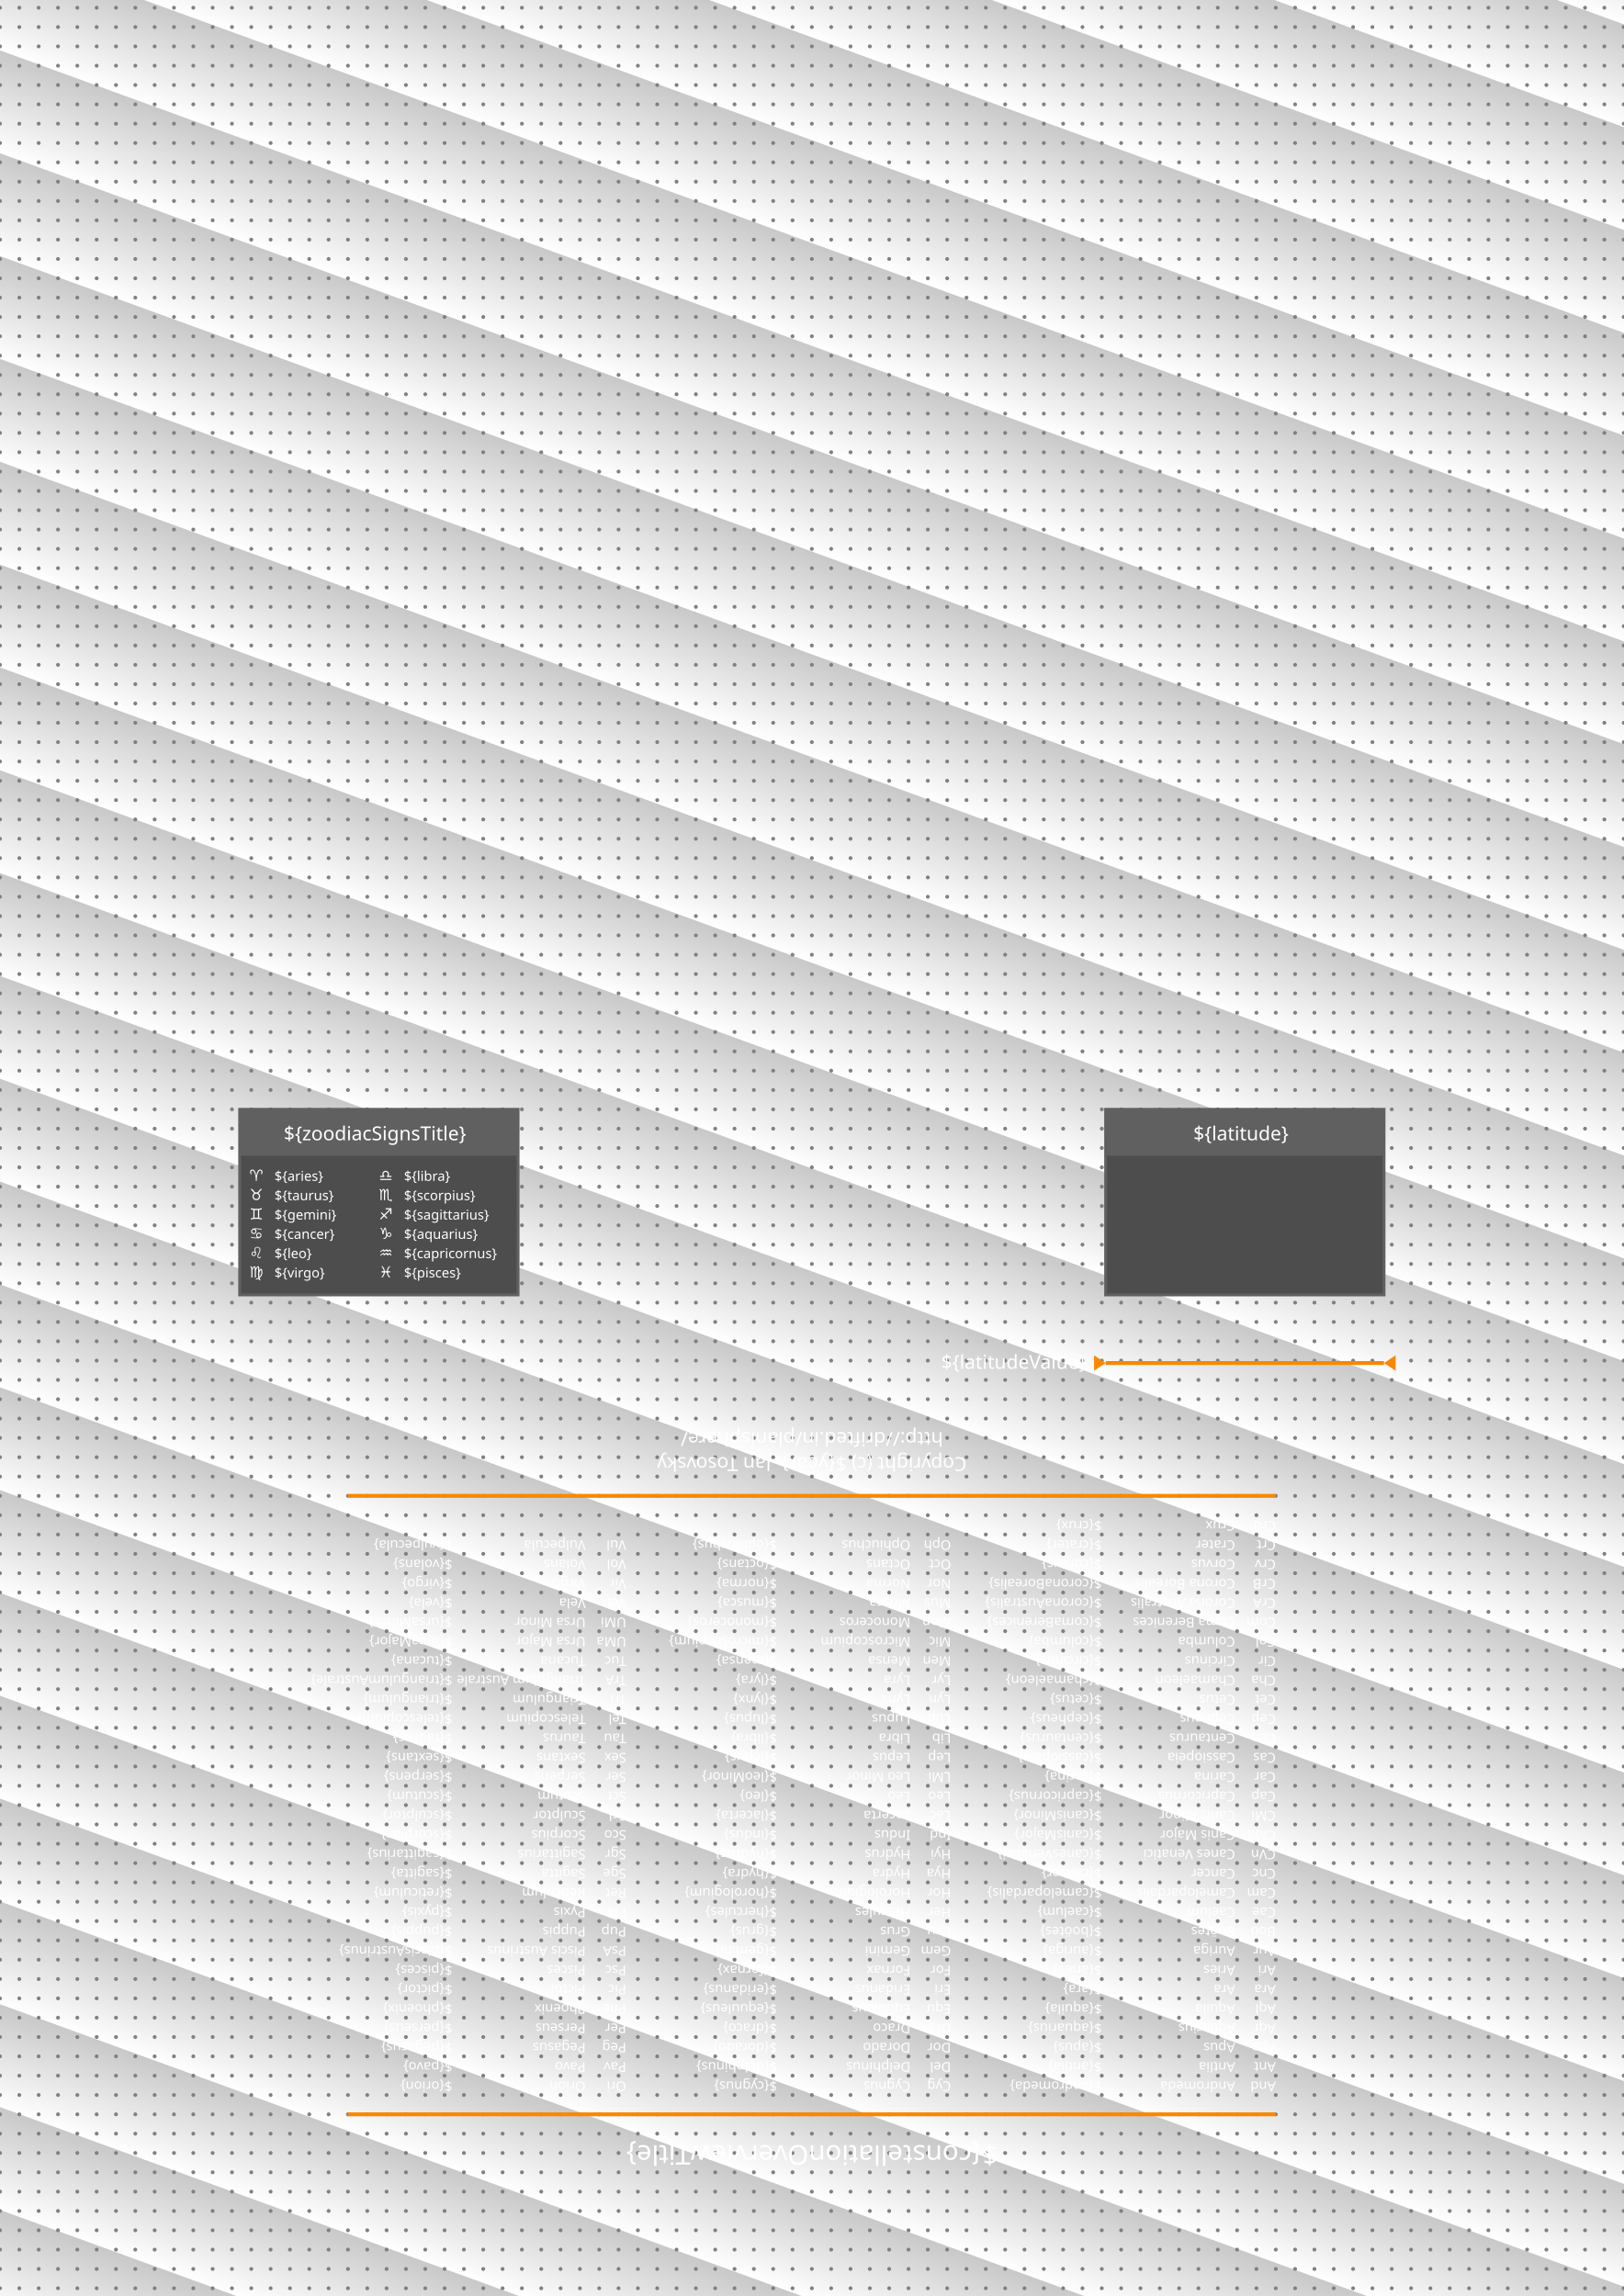
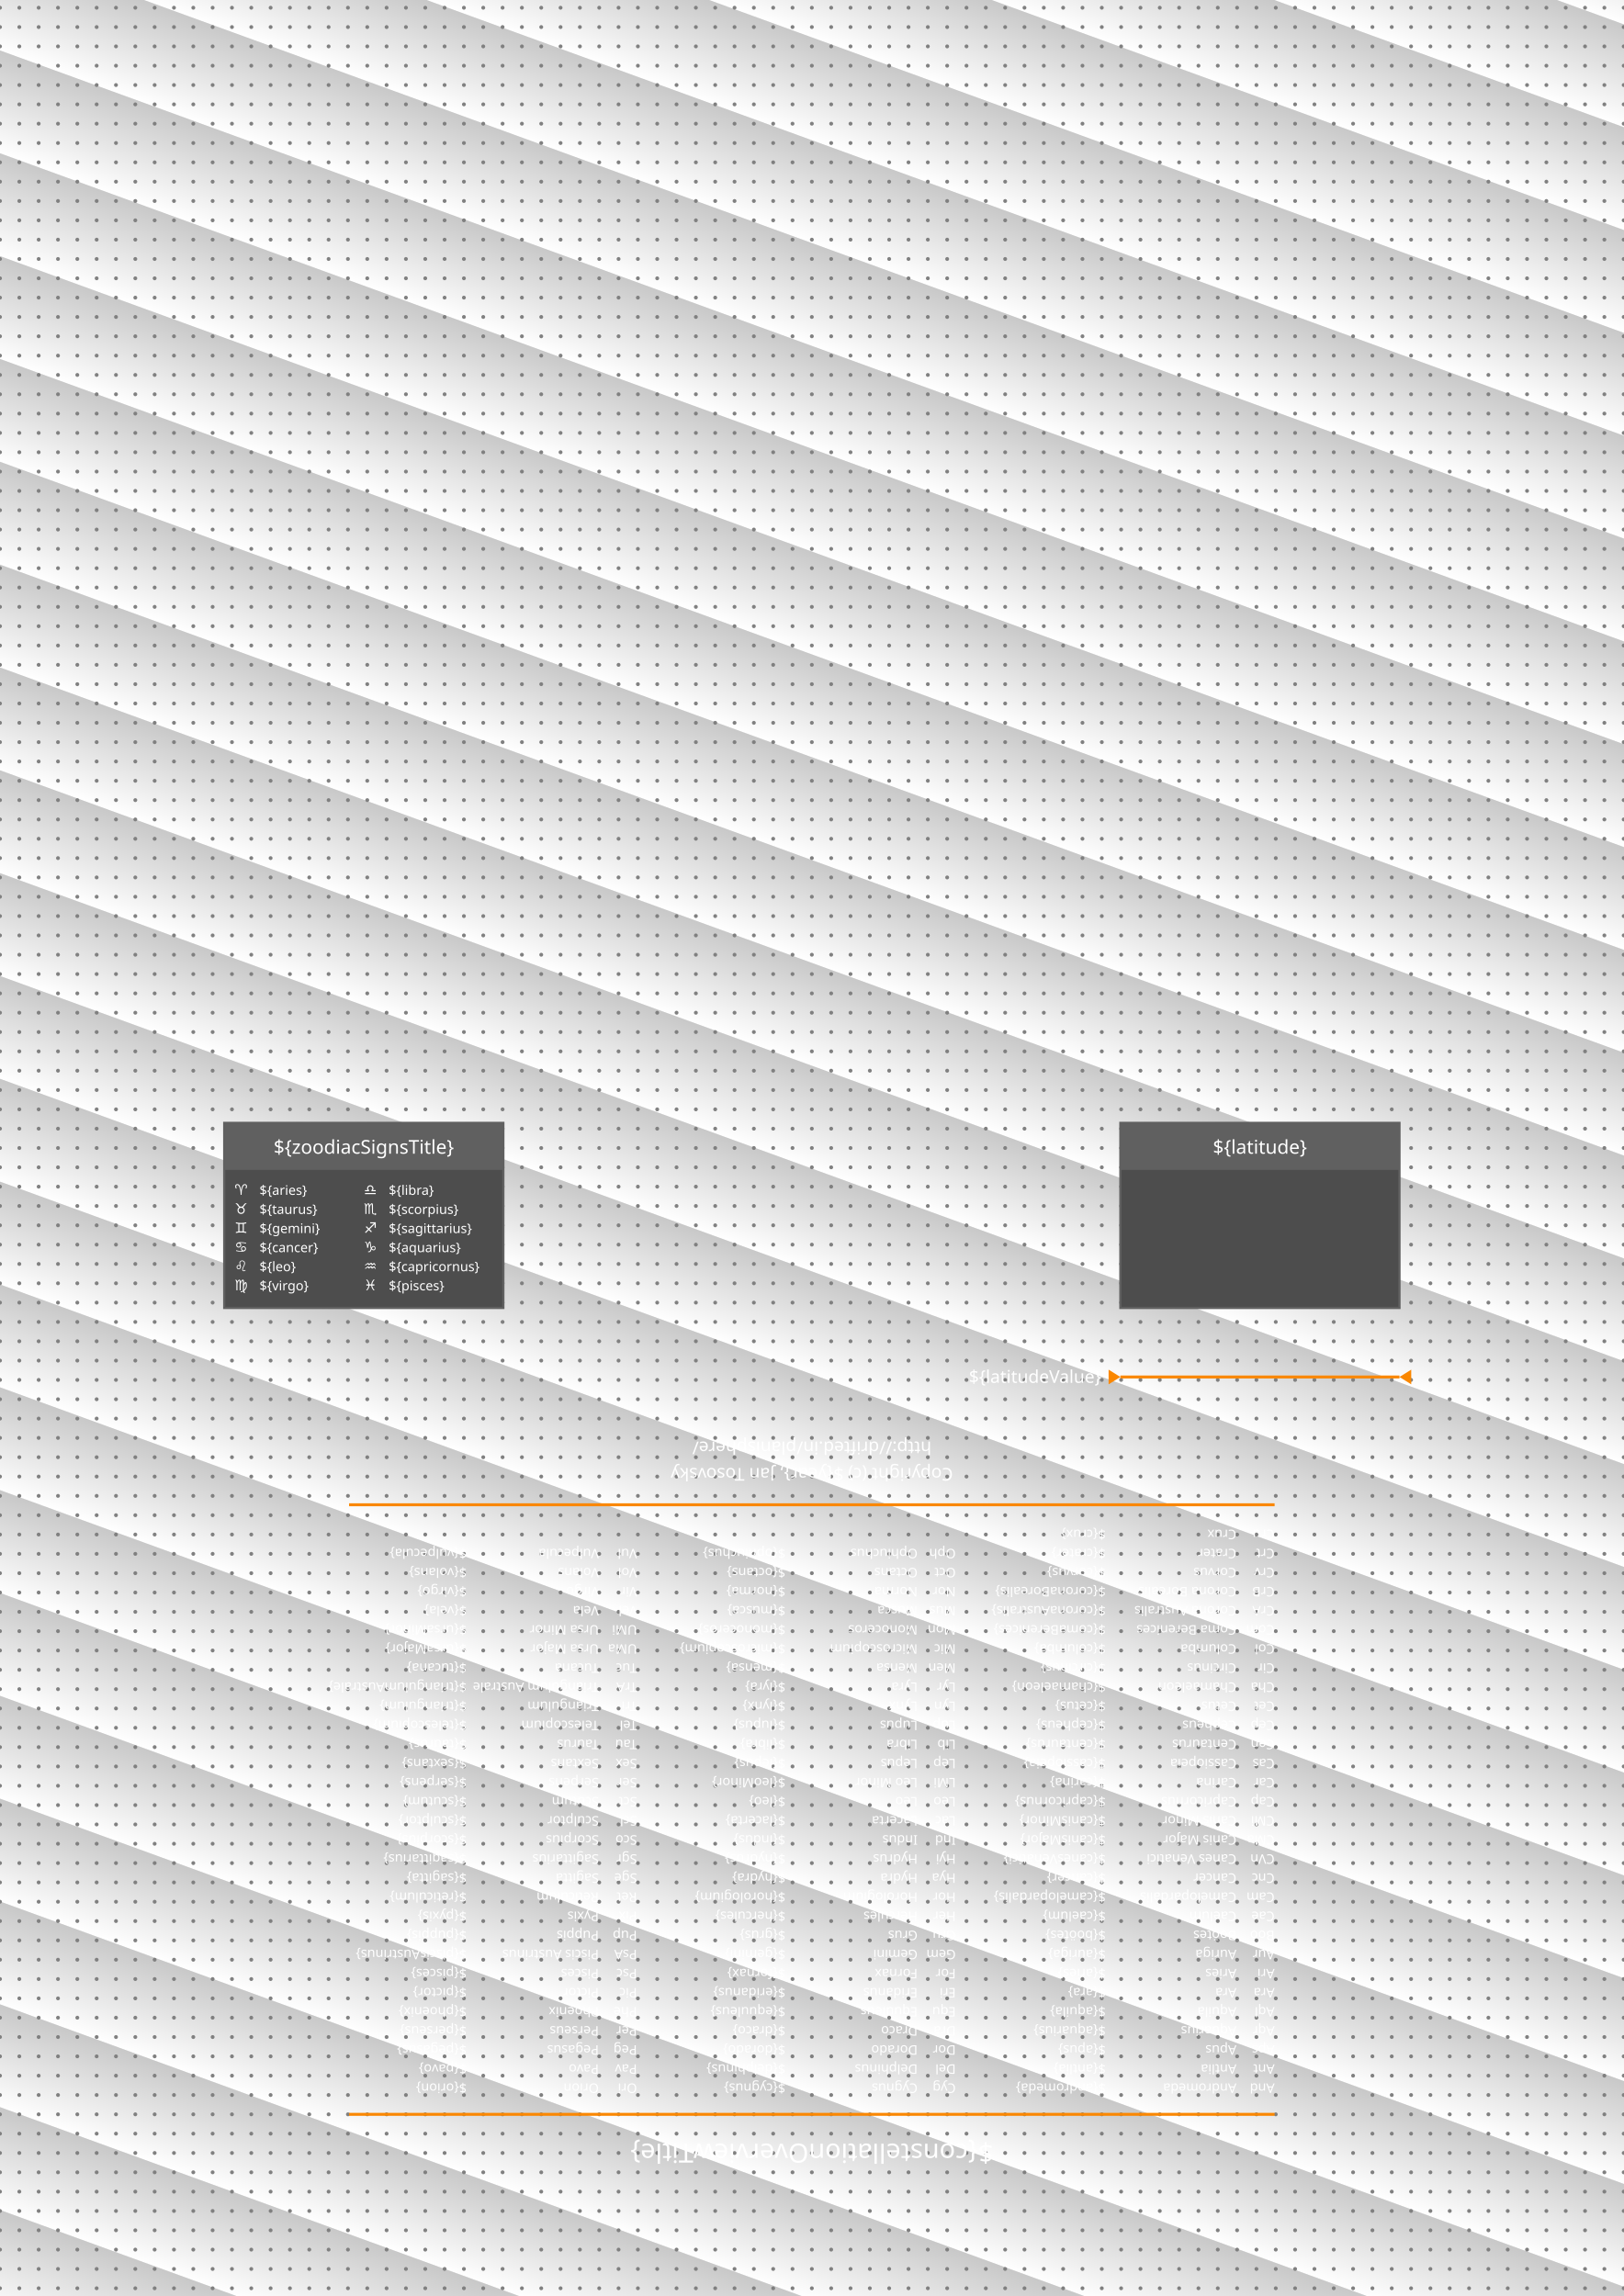
- <svg xmlns="http://www.w3.org/2000/svg" xmlns:xlink="http://www.w3.org/1999/xlink" version="1.1" x="0" y="0" width="210mm" height="297mm" viewBox="0 0 840 1180" xml:space="preserve">
+ <svg xmlns="http://www.w3.org/2000/svg" xmlns:xlink="http://www.w3.org/1999/xlink" version="1.1" x="0" y="0" width="210mm" height="297mm" viewBox="0 0 840 1180">
  <defs>
-     <style type="text/css">
+     <style type="text/css" xml:space="preserve">
            
            @font-face {font-family: "${print.droid-sans.name}"; src: url(${print.droid-sans});}
            @font-face {font-family: "${print.planisphere.name}"; src: url(${print.planisphere});}
            svg {
                margin: auto;
                background: white;
                font-family: "${print.droid-sans.name}";
            }
            .invisible {
                fill: none;
                stroke: none;
            }            
            .dialHoursMarkerMajor path {
                fill: #FA8700;
            }
            .dialHoursMarkerMajor text {
                fill: #DC2D00;
                text-anchor: middle;
                font-size: 16px;
            }
            .dialHoursMarkerMinor text {
                fill: #DC2D00;
                text-anchor: middle;
                font-size: 12px;
            }
            .dialHoursMarkerHalf {
                fill: #FA8700;
            }
            .cardinalPointLabel {
                font-size: 18px;
                fill: #FA8700;
                stroke: none;
                text-anchor: middle;
            }
            .cardinalPointTick,
            .mapAreaBorder {
                fill: white;
                stroke: #FA8700;
                stroke-width: 3;
            }
            .bendLine {
                stroke: #FA8700;
                stroke-width: 1;
                stroke-dasharray: 8 10;
                stroke-linecap: round;
                fill: none;
            }
            .pinMark {
                stroke: #FA8700;
                stroke-width: 1;
                stroke-linecap: round;
            }
            .constellationOverview {
-                 font-size: 14px;
+                 font-size: 18px;
                text-anchor: middle;
                fill: white;
            }
            .constellations {
                fill: white;
-                 font-size: 7px;
+                 font-size: 9px;
            }
            .boxArea {
                fill: #4D4D4D;
                stroke: #606060;
                stroke-width: 1.5;
            }
            .boxHeader {
                fill: #606060;
                stroke: none;
            }
            .boxTitle {
                fill: white;
+                 font-size: 13px;
+                 text-anchor: middle;
+             }
+             .boxBody {
+                 fill: white;
+                 font-size: 9px;
+             }
+             .astroSymbols {
+                 fill: white;
+                 font-family: "${print.planisphere.name}";
                font-size: 10px;
+             }
+             .copyright {
+                 font-size: 12px;
                text-anchor: middle;
-             }
-             .boxBody {
-                 fill: white;
-                 font-size: 7px;
-             }
-             .astroSymbols {
-                 fill: white;
-                 font-family: "${print.planisphere.name}";
-                 font-size: 8px;
-             }
-             .copyright {
-                 font-size: 10px;
-                 text-anchor: middle;
                fill: white;
            }
            #latitudeMarkerDef text {
                fill: white;
-                 font-size: 10px;
+                 font-size: 12px;
            }
            #latitudeMarkerDef path {
                fill: #FA8700;
            }
            #latitudeMarkerDef line {
                stroke: #FA8700;
                stroke-width: 2;
            }
-             .worldmapCountry {
+             .worldmap {
                fill: silver;
                stroke: silver;
            }
            
        </style>
    <path id="mapArea" d="" />
    <path id="monthsArea" d="" />
    <path id="dialMonthsLabelMajorPath" d="" />
    <path id="dialMonthsLabelMinorPath" d="" />
    <g id="dialHoursMarkerMajorSingle" class="dialHoursMarkerMajor">
      <path d="M0 0L-22.17 38.4H22.17Z" stroke="none" />
      <text y="30" x="0">#</text>
    </g>
    <g id="dialHoursMarkerMajorDouble" class="dialHoursMarkerMajor">
      <path d="M0 0L-22.17 38.4H22.17Z" stroke="none" />
      <g transform="rotate(180)">
        <text y="-20" x="0">#</text>
      </g>
    </g>
    <g id="dialHoursMarkerMinorSingle" class="dialHoursMarkerMinor">
      <text y="56" x="0">#</text>
    </g>
    <g id="dialHoursMarkerMinorDouble" class="dialHoursMarkerMinor">
      <g transform="rotate(180)">
        <text y="-45" x="0">#</text>
      </g>
    </g>
    <g id="dialHoursMarkerHalf" class="dialHoursMarkerHalf">
      <path d="M0 0L-4.434 7.68H4.434Z" stroke="none" />
    </g>
    <g id="cardinalPointLabelPaths" />
    <linearGradient id="grey" x1="0%" y1="0%" x2="0%" y2="100%">
      <stop offset="0%" style="stop-color:rgb(200,200,200);stop-opacity:1" />
      <stop offset="100%" style="stop-color:rgb(255,255,255);stop-opacity:1" />
    </linearGradient>
    <rect id="rect" x="-500" y="0" width="2000" height="50" fill="url(#grey)" />
    <path id="dottedLine" d="M0 0L1180 0" stroke-dasharray="0 10" stroke-width="2" stroke="grey" stroke-linecap="round" fill="none" />
    <g id="dottedGroup">
      <use x="0" y="0" xlink:href="#dottedLine" />
      <use x="0" y="10" xlink:href="#dottedLine" />
      <use x="0" y="20" xlink:href="#dottedLine" />
      <use x="0" y="30" xlink:href="#dottedLine" />
      <use x="0" y="40" xlink:href="#dottedLine" />
      <use x="0" y="50" xlink:href="#dottedLine" />
      <use x="0" y="60" xlink:href="#dottedLine" />
      <use x="0" y="70" xlink:href="#dottedLine" />
      <use x="0" y="80" xlink:href="#dottedLine" />
      <use x="0" y="90" xlink:href="#dottedLine" />
    </g>
    <g id="dottedBlock">
      <use x="0" y="0" xlink:href="#dottedGroup" />
      <use x="0" y="100" xlink:href="#dottedGroup" />
      <use x="0" y="200" xlink:href="#dottedGroup" />
      <use x="0" y="300" xlink:href="#dottedGroup" />
      <use x="0" y="400" xlink:href="#dottedGroup" />
    </g>
    <g id="dottedBackground">
      <use x="0" y="0" xlink:href="#dottedBlock" />
      <use x="0" y="500" xlink:href="#dottedBlock" />
      <use x="0" y="1000" xlink:href="#dottedBlock" />
    </g>
    <g id="latitudeMarkerDef">
-       <text x="-10" y="3" text-anchor="end">${latitudeValue}</text>
-       <path d="M0 0L-6 -4L-6 4Z" />
-       <path d="M144 0L150 -4L150 4Z" />
-       <line x1="0" y1="0" x2="144" y2="0" />
+       <text x="-13" y="4" text-anchor="end">${latitudeValue}</text>
+       <path d="M0 0L-8 -5L-8 5Z" />
+       <path d="M190 0L198 -5L198 5Z" />
+       <line x1="0" y1="0" x2="190" y2="0" />
    </g>
  </defs>
  <g transform="rotate(20, 420, 590)">
    <use x="0" y="-150" xlink:href="#rect" />
    <use x="0" y="-100" xlink:href="#rect" />
    <use x="0" y="-50" xlink:href="#rect" />
    <use x="0" y="0" xlink:href="#rect" />
    <use x="0" y="50" xlink:href="#rect" />
    <use x="0" y="100" xlink:href="#rect" />
    <use x="0" y="150" xlink:href="#rect" />
    <use x="0" y="200" xlink:href="#rect" />
    <use x="0" y="250" xlink:href="#rect" />
    <use x="0" y="300" xlink:href="#rect" />
    <use x="0" y="350" xlink:href="#rect" />
    <use x="0" y="400" xlink:href="#rect" />
    <use x="0" y="450" xlink:href="#rect" />
    <use x="0" y="500" xlink:href="#rect" />
    <use x="0" y="550" xlink:href="#rect" />
    <use x="0" y="600" xlink:href="#rect" />
    <use x="0" y="650" xlink:href="#rect" />
    <use x="0" y="700" xlink:href="#rect" />
    <use x="0" y="750" xlink:href="#rect" />
    <use x="0" y="800" xlink:href="#rect" />
    <use x="0" y="850" xlink:href="#rect" />
    <use x="0" y="900" xlink:href="#rect" />
    <use x="0" y="950" xlink:href="#rect" />
    <use x="0" y="1000" xlink:href="#rect" />
    <use x="0" y="1050" xlink:href="#rect" />
    <use x="0" y="1100" xlink:href="#rect" />
    <use x="0" y="1150" xlink:href="#rect" />
    <use x="0" y="1200" xlink:href="#rect" />
    <use x="0" y="1250" xlink:href="#rect" />
    <use x="0" y="1300" xlink:href="#rect" />
  </g>
  <use x="0" y="0" xlink:href="#dottedBackground" />
-   <g id="contentGenerated" transform="translate(420, 330) scale(0.76, 0.76)">
-     <g id="frontGraphics">
-       <g id="cover" />
-       <g id="scales" />
-       <g id="mapAreaBorder" />
-     </g>
-   </g>
-   <g transform="translate(-240, -160) rotate(180, 240, 160) translate(-420, -930)">
-     <path d="M0 0L480 0" style="stroke:#FA8700;stroke-width:2;" />
-     <path d="M0 320L480 320" style="stroke:#FA8700;stroke-width:2;" />
-     <g transform="translate(240, -16)">
-       <text class="constellationOverview">${constellationOverviewTitle}</text>
-     </g>
-     <g transform="translate(240, 340)">
-       <text class="copyright">Copyright (c) ${year}, Jan Tosovsky</text>
-       <text y="13" class="copyright">http://drifted.in/planisphere/</text>
-     </g>
-     <g transform="translate(0, 17)">
-       <g>
-         <text class="constellations">
-           <tspan x="0">And</tspan>
-           <tspan x="0" dy="10">Ant</tspan>
-           <tspan x="0" dy="10">Aps</tspan>
-           <tspan x="0" dy="10">Aqr</tspan>
-           <tspan x="0" dy="10">Aql</tspan>
-           <tspan x="0" dy="10">Ara</tspan>
-           <tspan x="0" dy="10">Ari</tspan>
-           <tspan x="0" dy="10">Aur</tspan>
-           <tspan x="0" dy="10">Boo</tspan>
-           <tspan x="0" dy="10">Cae</tspan>
-           <tspan x="0" dy="10">Cam</tspan>
-           <tspan x="0" dy="10">Cnc</tspan>
-           <tspan x="0" dy="10">CVn</tspan>
-           <tspan x="0" dy="10">CMa</tspan>
-           <tspan x="0" dy="10">CMi</tspan>
-           <tspan x="0" dy="10">Cap</tspan>
-           <tspan x="0" dy="10">Car</tspan>
-           <tspan x="0" dy="10">Cas</tspan>
-           <tspan x="0" dy="10">Cen</tspan>
-           <tspan x="0" dy="10">Cep</tspan>
-           <tspan x="0" dy="10">Cet</tspan>
-           <tspan x="0" dy="10">Cha</tspan>
-           <tspan x="0" dy="10">Cir</tspan>
-           <tspan x="0" dy="10">Col</tspan>
-           <tspan x="0" dy="10">Com</tspan>
-           <tspan x="0" dy="10">CrA</tspan>
-           <tspan x="0" dy="10">CrB</tspan>
-           <tspan x="0" dy="10">Crv</tspan>
-           <tspan x="0" dy="10">Crt</tspan>
-           <tspan x="0" dy="10">Cru</tspan>
-         </text>
-       </g>
-       <g transform="translate(21, 0)">
-         <text class="constellations">
-           <tspan x="0">Andromeda</tspan>
-           <tspan x="0" dy="10">Antlia</tspan>
-           <tspan x="0" dy="10">Apus</tspan>
-           <tspan x="0" dy="10">Aquarius</tspan>
-           <tspan x="0" dy="10">Aquila</tspan>
-           <tspan x="0" dy="10">Ara</tspan>
-           <tspan x="0" dy="10">Aries</tspan>
-           <tspan x="0" dy="10">Auriga</tspan>
-           <tspan x="0" dy="10">Boötes</tspan>
-           <tspan x="0" dy="10">Caelum</tspan>
-           <tspan x="0" dy="10">Camelopardalis</tspan>
-           <tspan x="0" dy="10">Cancer</tspan>
-           <tspan x="0" dy="10">Canes Venatici</tspan>
-           <tspan x="0" dy="10">Canis Major</tspan>
-           <tspan x="0" dy="10">Canis Minor</tspan>
-           <tspan x="0" dy="10">Capricornus</tspan>
-           <tspan x="0" dy="10">Carina</tspan>
-           <tspan x="0" dy="10">Cassiopeia</tspan>
-           <tspan x="0" dy="10">Centaurus</tspan>
-           <tspan x="0" dy="10">Cepheus</tspan>
-           <tspan x="0" dy="10">Cetus</tspan>
-           <tspan x="0" dy="10">Chamaeleon</tspan>
-           <tspan x="0" dy="10">Circinus</tspan>
-           <tspan x="0" dy="10">Columba</tspan>
-           <tspan x="0" dy="10">Coma Berenices</tspan>
-           <tspan x="0" dy="10">Corona Australis</tspan>
-           <tspan x="0" dy="10">Corona Borealis</tspan>
-           <tspan x="0" dy="10">Corvus</tspan>
-           <tspan x="0" dy="10">Crater</tspan>
-           <tspan x="0" dy="10">Crux</tspan>
-         </text>
-       </g>
-       <g transform="translate(90, 0)">
-         <text class="constellations">
-           <tspan x="0">${andromeda}</tspan>
-           <tspan x="0" dy="10">${antlia}</tspan>
-           <tspan x="0" dy="10">${apus}</tspan>
-           <tspan x="0" dy="10">${aquarius}</tspan>
-           <tspan x="0" dy="10">${aquila}</tspan>
-           <tspan x="0" dy="10">${ara}</tspan>
-           <tspan x="0" dy="10">${aries}</tspan>
-           <tspan x="0" dy="10">${auriga}</tspan>
-           <tspan x="0" dy="10">${boötes}</tspan>
-           <tspan x="0" dy="10">${caelum}</tspan>
-           <tspan x="0" dy="10">${camelopardalis}</tspan>
-           <tspan x="0" dy="10">${cancer}</tspan>
-           <tspan x="0" dy="10">${canesVenatici}</tspan>
-           <tspan x="0" dy="10">${canisMajor}</tspan>
-           <tspan x="0" dy="10">${canisMinor}</tspan>
-           <tspan x="0" dy="10">${capricornus}</tspan>
-           <tspan x="0" dy="10">${carina}</tspan>
-           <tspan x="0" dy="10">${cassiopeia}</tspan>
-           <tspan x="0" dy="10">${centaurus}</tspan>
-           <tspan x="0" dy="10">${cepheus}</tspan>
-           <tspan x="0" dy="10">${cetus}</tspan>
-           <tspan x="0" dy="10">${chamaeleon}</tspan>
-           <tspan x="0" dy="10">${circinus}</tspan>
-           <tspan x="0" dy="10">${columba}</tspan>
-           <tspan x="0" dy="10">${comaBerenices}</tspan>
-           <tspan x="0" dy="10">${coronaAustralis}</tspan>
-           <tspan x="0" dy="10">${coronaBorealis}</tspan>
-           <tspan x="0" dy="10">${corvus}</tspan>
-           <tspan x="0" dy="10">${crater}</tspan>
-           <tspan x="0" dy="10">${crux}</tspan>
-         </text>
-       </g>
-       <g transform="translate(168, 0)">
-         <text class="constellations">
-           <tspan x="0">Cyg</tspan>
-           <tspan x="0" dy="10">Del</tspan>
-           <tspan x="0" dy="10">Dor</tspan>
-           <tspan x="0" dy="10">Dra</tspan>
-           <tspan x="0" dy="10">Equ</tspan>
-           <tspan x="0" dy="10">Eri</tspan>
-           <tspan x="0" dy="10">For</tspan>
-           <tspan x="0" dy="10">Gem</tspan>
-           <tspan x="0" dy="10">Gru</tspan>
-           <tspan x="0" dy="10">Her</tspan>
-           <tspan x="0" dy="10">Hor</tspan>
-           <tspan x="0" dy="10">Hya</tspan>
-           <tspan x="0" dy="10">Hyi</tspan>
-           <tspan x="0" dy="10">Ind</tspan>
-           <tspan x="0" dy="10">Lac</tspan>
-           <tspan x="0" dy="10">Leo</tspan>
-           <tspan x="0" dy="10">LMi</tspan>
-           <tspan x="0" dy="10">Lep</tspan>
-           <tspan x="0" dy="10">Lib</tspan>
-           <tspan x="0" dy="10">Lup</tspan>
-           <tspan x="0" dy="10">Lyn</tspan>
-           <tspan x="0" dy="10">Lyr</tspan>
-           <tspan x="0" dy="10">Men</tspan>
-           <tspan x="0" dy="10">Mic</tspan>
-           <tspan x="0" dy="10">Mon</tspan>
-           <tspan x="0" dy="10">Mus</tspan>
-           <tspan x="0" dy="10">Nor</tspan>
-           <tspan x="0" dy="10">Oct</tspan>
-           <tspan x="0" dy="10">Oph</tspan>
-         </text>
-       </g>
-       <g transform="translate(189, 0)">
-         <text class="constellations">
-           <tspan x="0">Cygnus</tspan>
-           <tspan x="0" dy="10">Delphinus</tspan>
-           <tspan x="0" dy="10">Dorado</tspan>
-           <tspan x="0" dy="10">Draco</tspan>
-           <tspan x="0" dy="10">Equuleus</tspan>
-           <tspan x="0" dy="10">Eridanus</tspan>
-           <tspan x="0" dy="10">Fornax</tspan>
-           <tspan x="0" dy="10">Gemini</tspan>
-           <tspan x="0" dy="10">Grus</tspan>
-           <tspan x="0" dy="10">Hercules</tspan>
-           <tspan x="0" dy="10">Horologium</tspan>
-           <tspan x="0" dy="10">Hydra</tspan>
-           <tspan x="0" dy="10">Hydrus</tspan>
-           <tspan x="0" dy="10">Indus</tspan>
-           <tspan x="0" dy="10">Lacerta</tspan>
-           <tspan x="0" dy="10">Leo</tspan>
-           <tspan x="0" dy="10">Leo Minor</tspan>
-           <tspan x="0" dy="10">Lepus</tspan>
-           <tspan x="0" dy="10">Libra</tspan>
-           <tspan x="0" dy="10">Lupus</tspan>
-           <tspan x="0" dy="10">Lynx</tspan>
-           <tspan x="0" dy="10">Lyra</tspan>
-           <tspan x="0" dy="10">Mensa</tspan>
-           <tspan x="0" dy="10">Microscopium</tspan>
-           <tspan x="0" dy="10">Monoceros</tspan>
-           <tspan x="0" dy="10">Musca</tspan>
-           <tspan x="0" dy="10">Norma</tspan>
-           <tspan x="0" dy="10">Octans</tspan>
-           <tspan x="0" dy="10">Ophiuchus</tspan>
-         </text>
-       </g>
-       <g transform="translate(258, 0)">
-         <text class="constellations">
-           <tspan x="0">${cygnus}</tspan>
-           <tspan x="0" dy="10">${delphinus}</tspan>
-           <tspan x="0" dy="10">${dorado}</tspan>
-           <tspan x="0" dy="10">${draco}</tspan>
-           <tspan x="0" dy="10">${equuleus}</tspan>
-           <tspan x="0" dy="10">${eridanus}</tspan>
-           <tspan x="0" dy="10">${fornax}</tspan>
-           <tspan x="0" dy="10">${gemini}</tspan>
-           <tspan x="0" dy="10">${grus}</tspan>
-           <tspan x="0" dy="10">${hercules}</tspan>
-           <tspan x="0" dy="10">${horologium}</tspan>
-           <tspan x="0" dy="10">${hydra}</tspan>
-           <tspan x="0" dy="10">${hydrus}</tspan>
-           <tspan x="0" dy="10">${indus}</tspan>
-           <tspan x="0" dy="10">${lacerta}</tspan>
-           <tspan x="0" dy="10">${leo}</tspan>
-           <tspan x="0" dy="10">${leoMinor}</tspan>
-           <tspan x="0" dy="10">${lepus}</tspan>
-           <tspan x="0" dy="10">${libra}</tspan>
-           <tspan x="0" dy="10">${lupus}</tspan>
-           <tspan x="0" dy="10">${lynx}</tspan>
-           <tspan x="0" dy="10">${lyra}</tspan>
-           <tspan x="0" dy="10">${mensa}</tspan>
-           <tspan x="0" dy="10">${microscopium}</tspan>
-           <tspan x="0" dy="10">${monoceros}</tspan>
-           <tspan x="0" dy="10">${musca}</tspan>
-           <tspan x="0" dy="10">${norma}</tspan>
-           <tspan x="0" dy="10">${octans}</tspan>
-           <tspan x="0" dy="10">${ophiuchus}</tspan>
-         </text>
-       </g>
-       <g transform="translate(336, 0)">
-         <text class="constellations">
-           <tspan x="0">Ori</tspan>
-           <tspan x="0" dy="10">Pav</tspan>
-           <tspan x="0" dy="10">Peg</tspan>
-           <tspan x="0" dy="10">Per</tspan>
-           <tspan x="0" dy="10">Phe</tspan>
-           <tspan x="0" dy="10">Pic</tspan>
-           <tspan x="0" dy="10">Psc</tspan>
-           <tspan x="0" dy="10">PsA</tspan>
-           <tspan x="0" dy="10">Pup</tspan>
-           <tspan x="0" dy="10">Pix</tspan>
-           <tspan x="0" dy="10">Ret</tspan>
-           <tspan x="0" dy="10">Sge</tspan>
-           <tspan x="0" dy="10">Sgr</tspan>
-           <tspan x="0" dy="10">Sco</tspan>
-           <tspan x="0" dy="10">Scl</tspan>
-           <tspan x="0" dy="10">Sct</tspan>
-           <tspan x="0" dy="10">Ser</tspan>
-           <tspan x="0" dy="10">Sex</tspan>
-           <tspan x="0" dy="10">Tau</tspan>
-           <tspan x="0" dy="10">Tel</tspan>
-           <tspan x="0" dy="10">Tri</tspan>
-           <tspan x="0" dy="10">TrA</tspan>
-           <tspan x="0" dy="10">Tuc</tspan>
-           <tspan x="0" dy="10">UMa</tspan>
-           <tspan x="0" dy="10">UMi</tspan>
-           <tspan x="0" dy="10">Vel</tspan>
-           <tspan x="0" dy="10">Vir</tspan>
-           <tspan x="0" dy="10">Vol</tspan>
-           <tspan x="0" dy="10">Vul</tspan>
-         </text>
-       </g>
-       <g transform="translate(357, 0)">
-         <text class="constellations">
-           <tspan x="0">Orion</tspan>
-           <tspan x="0" dy="10">Pavo</tspan>
-           <tspan x="0" dy="10">Pegasus</tspan>
-           <tspan x="0" dy="10">Perseus</tspan>
-           <tspan x="0" dy="10">Phoenix</tspan>
-           <tspan x="0" dy="10">Pictor</tspan>
-           <tspan x="0" dy="10">Pisces</tspan>
-           <tspan x="0" dy="10">Piscis Austrinus</tspan>
-           <tspan x="0" dy="10">Puppis</tspan>
-           <tspan x="0" dy="10">Pyxis</tspan>
-           <tspan x="0" dy="10">Reticulum</tspan>
-           <tspan x="0" dy="10">Sagitta</tspan>
-           <tspan x="0" dy="10">Sagittarius</tspan>
-           <tspan x="0" dy="10">Scorpius</tspan>
-           <tspan x="0" dy="10">Sculptor</tspan>
-           <tspan x="0" dy="10">Scutum</tspan>
-           <tspan x="0" dy="10">Serpens</tspan>
-           <tspan x="0" dy="10">Sextans</tspan>
-           <tspan x="0" dy="10">Taurus</tspan>
-           <tspan x="0" dy="10">Telescopium</tspan>
-           <tspan x="0" dy="10">Triangulum</tspan>
-           <tspan x="0" dy="10">Triangulum Australe</tspan>
-           <tspan x="0" dy="10">Tucana</tspan>
-           <tspan x="0" dy="10">Ursa Major</tspan>
-           <tspan x="0" dy="10">Ursa Minor</tspan>
-           <tspan x="0" dy="10">Vela</tspan>
-           <tspan x="0" dy="10">Virgo</tspan>
-           <tspan x="0" dy="10">Volans</tspan>
-           <tspan x="0" dy="10">Vulpecula</tspan>
-         </text>
-       </g>
-       <g transform="translate(426, 0)">
-         <text class="constellations">
-           <tspan x="0">${orion}</tspan>
-           <tspan x="0" dy="10">${pavo}</tspan>
-           <tspan x="0" dy="10">${pegasus}</tspan>
-           <tspan x="0" dy="10">${perseus}</tspan>
-           <tspan x="0" dy="10">${phoenix}</tspan>
-           <tspan x="0" dy="10">${pictor}</tspan>
-           <tspan x="0" dy="10">${pisces}</tspan>
-           <tspan x="0" dy="10">${piscisAustrinus}</tspan>
-           <tspan x="0" dy="10">${puppis}</tspan>
-           <tspan x="0" dy="10">${pyxis}</tspan>
-           <tspan x="0" dy="10">${reticulum}</tspan>
-           <tspan x="0" dy="10">${sagitta}</tspan>
-           <tspan x="0" dy="10">${sagittarius}</tspan>
-           <tspan x="0" dy="10">${scorpius}</tspan>
-           <tspan x="0" dy="10">${sculptor}</tspan>
-           <tspan x="0" dy="10">${scutum}</tspan>
-           <tspan x="0" dy="10">${serpens}</tspan>
-           <tspan x="0" dy="10">${sextans}</tspan>
-           <tspan x="0" dy="10">${taurus}</tspan>
-           <tspan x="0" dy="10">${telescopium}</tspan>
-           <tspan x="0" dy="10">${triangulum}</tspan>
-           <tspan x="0" dy="10">${triangulumAustrale}</tspan>
-           <tspan x="0" dy="10">${tucana}</tspan>
-           <tspan x="0" dy="10">${ursaMajor}</tspan>
-           <tspan x="0" dy="10">${ursaMinor}</tspan>
-           <tspan x="0" dy="10">${vela}</tspan>
-           <tspan x="0" dy="10">${virgo}</tspan>
-           <tspan x="0" dy="10">${volans}</tspan>
-           <tspan x="0" dy="10">${vulpecula}</tspan>
-         </text>
-       </g>
-     </g>
-   </g>
-   <g transform="translate(124, 570)">
-     <g id="objectSymbolsBox">
-       <rect class="boxArea" x="0" y="0" width="144" height="96" />
-       <rect class="boxHeader" x="0" y="0" width="144" height="24" />
-       <text x="70" y="16" class="boxTitle">${zoodiacSignsTitle}</text>
-       <g transform="translate(5, 27)" class="astroSymbols">
-         <text>
-           <tspan x="0" dy="10">♈</tspan>
-           <tspan x="0" dy="10">♉</tspan>
-           <tspan x="0" dy="10">♊</tspan>
-           <tspan x="0" dy="10">♋</tspan>
-           <tspan x="0" dy="10">♌</tspan>
-           <tspan x="0" dy="10">♍</tspan>
-         </text>
-       </g>
-       <g transform="translate(18, 27)" class="boxBody">
-         <text>
-           <tspan x="0" dy="10">${aries}</tspan>
-           <tspan x="0" dy="10">${taurus}</tspan>
-           <tspan x="0" dy="10">${gemini}</tspan>
-           <tspan x="0" dy="10">${cancer}</tspan>
-           <tspan x="0" dy="10">${leo}</tspan>
-           <tspan x="0" dy="10">${virgo}</tspan>
-         </text>
-       </g>
-       <g transform="translate(72, 27)" class="astroSymbols">
-         <text>
-           <tspan x="0" dy="10">♎</tspan>
-           <tspan x="0" dy="10">♏</tspan>
-           <tspan x="0" dy="10">♐</tspan>
-           <tspan x="0" dy="10">♑</tspan>
-           <tspan x="0" dy="10">♒</tspan>
-           <tspan x="0" dy="10">♓</tspan>
-         </text>
-       </g>
-       <g transform="translate(85, 27)" class="boxBody">
-         <text>
-           <tspan x="0" dy="10">${libra}</tspan>
-           <tspan x="0" dy="10">${scorpius}</tspan>
-           <tspan x="0" dy="10">${sagittarius}</tspan>
-           <tspan x="0" dy="10">${aquarius}</tspan>
-           <tspan x="0" dy="10">${capricornus}</tspan>
-           <tspan x="0" dy="10">${pisces}</tspan>
-         </text>
-       </g>
-     </g>
-   </g>
-   <g transform="translate(572, 570)">
-     <g id="latitudeBox">
-       <rect class="boxArea" x="0" y="0" width="144" height="96" />
-       <rect class="boxHeader" x="0" y="0" width="144" height="24" />
-       <text x="70" y="16" class="boxTitle">${latitude}</text>
-       <g transform="translate(0.75, 12.5)">
-         <g id="worldmap" />
-       </g>
-       <g transform="translate(0, 60.75)">
-         <use id="latitudeMarker" x="0" y="70.5" xlink:href="#latitudeMarkerDef" />
+   <g transform="translate(420, 330) scale(0.76, 0.76)">
+     <g id="contentGenerated">
+       <g id="frontGraphics">
+         <g id="cover" />
+         <g id="scales" />
+         <g id="mapAreaBorder" />
+       </g>
+     </g>
+     <g transform="translate(-240, -160) rotate(180, 240, 160) translate(240, -840)">
+       <g transform="translate(0, 440)">
+         <text class="copyright">Copyright (c) ${year}, Jan Tosovsky</text>
+         <text y="18" class="copyright">http://drifted.in/planisphere/</text>
+       </g>
+       <path d="M-315 0h630" style="stroke:#FA8700;stroke-width:2;" />
+       <path d="M-315 415h630" style="stroke:#FA8700;stroke-width:2;" />
+       <g transform="translate(0, -20)">
+         <text class="constellationOverview">${constellationOverviewTitle}</text>
+       </g>
+       <g transform="translate(-315, 21)">
+         <g>
+           <text class="constellations">
+             <tspan x="0">And</tspan>
+             <tspan x="0" dy="13">Ant</tspan>
+             <tspan x="0" dy="13">Aps</tspan>
+             <tspan x="0" dy="13">Aqr</tspan>
+             <tspan x="0" dy="13">Aql</tspan>
+             <tspan x="0" dy="13">Ara</tspan>
+             <tspan x="0" dy="13">Ari</tspan>
+             <tspan x="0" dy="13">Aur</tspan>
+             <tspan x="0" dy="13">Boo</tspan>
+             <tspan x="0" dy="13">Cae</tspan>
+             <tspan x="0" dy="13">Cam</tspan>
+             <tspan x="0" dy="13">Cnc</tspan>
+             <tspan x="0" dy="13">CVn</tspan>
+             <tspan x="0" dy="13">CMa</tspan>
+             <tspan x="0" dy="13">CMi</tspan>
+             <tspan x="0" dy="13">Cap</tspan>
+             <tspan x="0" dy="13">Car</tspan>
+             <tspan x="0" dy="13">Cas</tspan>
+             <tspan x="0" dy="13">Cen</tspan>
+             <tspan x="0" dy="13">Cep</tspan>
+             <tspan x="0" dy="13">Cet</tspan>
+             <tspan x="0" dy="13">Cha</tspan>
+             <tspan x="0" dy="13">Cir</tspan>
+             <tspan x="0" dy="13">Col</tspan>
+             <tspan x="0" dy="13">Com</tspan>
+             <tspan x="0" dy="13">CrA</tspan>
+             <tspan x="0" dy="13">CrB</tspan>
+             <tspan x="0" dy="13">Crv</tspan>
+             <tspan x="0" dy="13">Crt</tspan>
+             <tspan x="0" dy="13">Cru</tspan>
+           </text>
+         </g>
+         <g transform="translate(26, 0)">
+           <text class="constellations">
+             <tspan x="0">Andromeda</tspan>
+             <tspan x="0" dy="13">Antlia</tspan>
+             <tspan x="0" dy="13">Apus</tspan>
+             <tspan x="0" dy="13">Aquarius</tspan>
+             <tspan x="0" dy="13">Aquila</tspan>
+             <tspan x="0" dy="13">Ara</tspan>
+             <tspan x="0" dy="13">Aries</tspan>
+             <tspan x="0" dy="13">Auriga</tspan>
+             <tspan x="0" dy="13">Boötes</tspan>
+             <tspan x="0" dy="13">Caelum</tspan>
+             <tspan x="0" dy="13">Camelopardalis</tspan>
+             <tspan x="0" dy="13">Cancer</tspan>
+             <tspan x="0" dy="13">Canes Venatici</tspan>
+             <tspan x="0" dy="13">Canis Major</tspan>
+             <tspan x="0" dy="13">Canis Minor</tspan>
+             <tspan x="0" dy="13">Capricornus</tspan>
+             <tspan x="0" dy="13">Carina</tspan>
+             <tspan x="0" dy="13">Cassiopeia</tspan>
+             <tspan x="0" dy="13">Centaurus</tspan>
+             <tspan x="0" dy="13">Cepheus</tspan>
+             <tspan x="0" dy="13">Cetus</tspan>
+             <tspan x="0" dy="13">Chamaeleon</tspan>
+             <tspan x="0" dy="13">Circinus</tspan>
+             <tspan x="0" dy="13">Columba</tspan>
+             <tspan x="0" dy="13">Coma Berenices</tspan>
+             <tspan x="0" dy="13">Corona Australis</tspan>
+             <tspan x="0" dy="13">Corona Borealis</tspan>
+             <tspan x="0" dy="13">Corvus</tspan>
+             <tspan x="0" dy="13">Crater</tspan>
+             <tspan x="0" dy="13">Crux</tspan>
+           </text>
+         </g>
+         <g transform="translate(115, 0)">
+           <text class="constellations">
+             <tspan x="0">${andromeda}</tspan>
+             <tspan x="0" dy="13">${antlia}</tspan>
+             <tspan x="0" dy="13">${apus}</tspan>
+             <tspan x="0" dy="13">${aquarius}</tspan>
+             <tspan x="0" dy="13">${aquila}</tspan>
+             <tspan x="0" dy="13">${ara}</tspan>
+             <tspan x="0" dy="13">${aries}</tspan>
+             <tspan x="0" dy="13">${auriga}</tspan>
+             <tspan x="0" dy="13">${boötes}</tspan>
+             <tspan x="0" dy="13">${caelum}</tspan>
+             <tspan x="0" dy="13">${camelopardalis}</tspan>
+             <tspan x="0" dy="13">${cancer}</tspan>
+             <tspan x="0" dy="13">${canesVenatici}</tspan>
+             <tspan x="0" dy="13">${canisMajor}</tspan>
+             <tspan x="0" dy="13">${canisMinor}</tspan>
+             <tspan x="0" dy="13">${capricornus}</tspan>
+             <tspan x="0" dy="13">${carina}</tspan>
+             <tspan x="0" dy="13">${cassiopeia}</tspan>
+             <tspan x="0" dy="13">${centaurus}</tspan>
+             <tspan x="0" dy="13">${cepheus}</tspan>
+             <tspan x="0" dy="13">${cetus}</tspan>
+             <tspan x="0" dy="13">${chamaeleon}</tspan>
+             <tspan x="0" dy="13">${circinus}</tspan>
+             <tspan x="0" dy="13">${columba}</tspan>
+             <tspan x="0" dy="13">${comaBerenices}</tspan>
+             <tspan x="0" dy="13">${coronaAustralis}</tspan>
+             <tspan x="0" dy="13">${coronaBorealis}</tspan>
+             <tspan x="0" dy="13">${corvus}</tspan>
+             <tspan x="0" dy="13">${crater}</tspan>
+             <tspan x="0" dy="13">${crux}</tspan>
+           </text>
+         </g>
+         <g transform="translate(217, 0)">
+           <text class="constellations">
+             <tspan x="0">Cyg</tspan>
+             <tspan x="0" dy="13">Del</tspan>
+             <tspan x="0" dy="13">Dor</tspan>
+             <tspan x="0" dy="13">Dra</tspan>
+             <tspan x="0" dy="13">Equ</tspan>
+             <tspan x="0" dy="13">Eri</tspan>
+             <tspan x="0" dy="13">For</tspan>
+             <tspan x="0" dy="13">Gem</tspan>
+             <tspan x="0" dy="13">Gru</tspan>
+             <tspan x="0" dy="13">Her</tspan>
+             <tspan x="0" dy="13">Hor</tspan>
+             <tspan x="0" dy="13">Hya</tspan>
+             <tspan x="0" dy="13">Hyi</tspan>
+             <tspan x="0" dy="13">Ind</tspan>
+             <tspan x="0" dy="13">Lac</tspan>
+             <tspan x="0" dy="13">Leo</tspan>
+             <tspan x="0" dy="13">LMi</tspan>
+             <tspan x="0" dy="13">Lep</tspan>
+             <tspan x="0" dy="13">Lib</tspan>
+             <tspan x="0" dy="13">Lup</tspan>
+             <tspan x="0" dy="13">Lyn</tspan>
+             <tspan x="0" dy="13">Lyr</tspan>
+             <tspan x="0" dy="13">Men</tspan>
+             <tspan x="0" dy="13">Mic</tspan>
+             <tspan x="0" dy="13">Mon</tspan>
+             <tspan x="0" dy="13">Mus</tspan>
+             <tspan x="0" dy="13">Nor</tspan>
+             <tspan x="0" dy="13">Oct</tspan>
+             <tspan x="0" dy="13">Oph</tspan>
+           </text>
+         </g>
+         <g transform="translate(243, 0)">
+           <text class="constellations">
+             <tspan x="0">Cygnus</tspan>
+             <tspan x="0" dy="13">Delphinus</tspan>
+             <tspan x="0" dy="13">Dorado</tspan>
+             <tspan x="0" dy="13">Draco</tspan>
+             <tspan x="0" dy="13">Equuleus</tspan>
+             <tspan x="0" dy="13">Eridanus</tspan>
+             <tspan x="0" dy="13">Fornax</tspan>
+             <tspan x="0" dy="13">Gemini</tspan>
+             <tspan x="0" dy="13">Grus</tspan>
+             <tspan x="0" dy="13">Hercules</tspan>
+             <tspan x="0" dy="13">Horologium</tspan>
+             <tspan x="0" dy="13">Hydra</tspan>
+             <tspan x="0" dy="13">Hydrus</tspan>
+             <tspan x="0" dy="13">Indus</tspan>
+             <tspan x="0" dy="13">Lacerta</tspan>
+             <tspan x="0" dy="13">Leo</tspan>
+             <tspan x="0" dy="13">Leo Minor</tspan>
+             <tspan x="0" dy="13">Lepus</tspan>
+             <tspan x="0" dy="13">Libra</tspan>
+             <tspan x="0" dy="13">Lupus</tspan>
+             <tspan x="0" dy="13">Lynx</tspan>
+             <tspan x="0" dy="13">Lyra</tspan>
+             <tspan x="0" dy="13">Mensa</tspan>
+             <tspan x="0" dy="13">Microscopium</tspan>
+             <tspan x="0" dy="13">Monoceros</tspan>
+             <tspan x="0" dy="13">Musca</tspan>
+             <tspan x="0" dy="13">Norma</tspan>
+             <tspan x="0" dy="13">Octans</tspan>
+             <tspan x="0" dy="13">Ophiuchus</tspan>
+           </text>
+         </g>
+         <g transform="translate(333, 0)">
+           <text class="constellations">
+             <tspan x="0">${cygnus}</tspan>
+             <tspan x="0" dy="13">${delphinus}</tspan>
+             <tspan x="0" dy="13">${dorado}</tspan>
+             <tspan x="0" dy="13">${draco}</tspan>
+             <tspan x="0" dy="13">${equuleus}</tspan>
+             <tspan x="0" dy="13">${eridanus}</tspan>
+             <tspan x="0" dy="13">${fornax}</tspan>
+             <tspan x="0" dy="13">${gemini}</tspan>
+             <tspan x="0" dy="13">${grus}</tspan>
+             <tspan x="0" dy="13">${hercules}</tspan>
+             <tspan x="0" dy="13">${horologium}</tspan>
+             <tspan x="0" dy="13">${hydra}</tspan>
+             <tspan x="0" dy="13">${hydrus}</tspan>
+             <tspan x="0" dy="13">${indus}</tspan>
+             <tspan x="0" dy="13">${lacerta}</tspan>
+             <tspan x="0" dy="13">${leo}</tspan>
+             <tspan x="0" dy="13">${leoMinor}</tspan>
+             <tspan x="0" dy="13">${lepus}</tspan>
+             <tspan x="0" dy="13">${libra}</tspan>
+             <tspan x="0" dy="13">${lupus}</tspan>
+             <tspan x="0" dy="13">${lynx}</tspan>
+             <tspan x="0" dy="13">${lyra}</tspan>
+             <tspan x="0" dy="13">${mensa}</tspan>
+             <tspan x="0" dy="13">${microscopium}</tspan>
+             <tspan x="0" dy="13">${monoceros}</tspan>
+             <tspan x="0" dy="13">${musca}</tspan>
+             <tspan x="0" dy="13">${norma}</tspan>
+             <tspan x="0" dy="13">${octans}</tspan>
+             <tspan x="0" dy="13">${ophiuchus}</tspan>
+           </text>
+         </g>
+         <g transform="translate(434, 0)">
+           <text class="constellations">
+             <tspan x="0">Ori</tspan>
+             <tspan x="0" dy="13">Pav</tspan>
+             <tspan x="0" dy="13">Peg</tspan>
+             <tspan x="0" dy="13">Per</tspan>
+             <tspan x="0" dy="13">Phe</tspan>
+             <tspan x="0" dy="13">Pic</tspan>
+             <tspan x="0" dy="13">Psc</tspan>
+             <tspan x="0" dy="13">PsA</tspan>
+             <tspan x="0" dy="13">Pup</tspan>
+             <tspan x="0" dy="13">Pix</tspan>
+             <tspan x="0" dy="13">Ret</tspan>
+             <tspan x="0" dy="13">Sge</tspan>
+             <tspan x="0" dy="13">Sgr</tspan>
+             <tspan x="0" dy="13">Sco</tspan>
+             <tspan x="0" dy="13">Scl</tspan>
+             <tspan x="0" dy="13">Sct</tspan>
+             <tspan x="0" dy="13">Ser</tspan>
+             <tspan x="0" dy="13">Sex</tspan>
+             <tspan x="0" dy="13">Tau</tspan>
+             <tspan x="0" dy="13">Tel</tspan>
+             <tspan x="0" dy="13">Tri</tspan>
+             <tspan x="0" dy="13">TrA</tspan>
+             <tspan x="0" dy="13">Tuc</tspan>
+             <tspan x="0" dy="13">UMa</tspan>
+             <tspan x="0" dy="13">UMi</tspan>
+             <tspan x="0" dy="13">Vel</tspan>
+             <tspan x="0" dy="13">Vir</tspan>
+             <tspan x="0" dy="13">Vol</tspan>
+             <tspan x="0" dy="13">Vul</tspan>
+           </text>
+         </g>
+         <g transform="translate(460, 0)">
+           <text class="constellations">
+             <tspan x="0">Orion</tspan>
+             <tspan x="0" dy="13">Pavo</tspan>
+             <tspan x="0" dy="13">Pegasus</tspan>
+             <tspan x="0" dy="13">Perseus</tspan>
+             <tspan x="0" dy="13">Phoenix</tspan>
+             <tspan x="0" dy="13">Pictor</tspan>
+             <tspan x="0" dy="13">Pisces</tspan>
+             <tspan x="0" dy="13">Piscis Austrinus</tspan>
+             <tspan x="0" dy="13">Puppis</tspan>
+             <tspan x="0" dy="13">Pyxis</tspan>
+             <tspan x="0" dy="13">Reticulum</tspan>
+             <tspan x="0" dy="13">Sagitta</tspan>
+             <tspan x="0" dy="13">Sagittarius</tspan>
+             <tspan x="0" dy="13">Scorpius</tspan>
+             <tspan x="0" dy="13">Sculptor</tspan>
+             <tspan x="0" dy="13">Scutum</tspan>
+             <tspan x="0" dy="13">Serpens</tspan>
+             <tspan x="0" dy="13">Sextans</tspan>
+             <tspan x="0" dy="13">Taurus</tspan>
+             <tspan x="0" dy="13">Telescopium</tspan>
+             <tspan x="0" dy="13">Triangulum</tspan>
+             <tspan x="0" dy="13">Triangulum Australe</tspan>
+             <tspan x="0" dy="13">Tucana</tspan>
+             <tspan x="0" dy="13">Ursa Major</tspan>
+             <tspan x="0" dy="13">Ursa Minor</tspan>
+             <tspan x="0" dy="13">Vela</tspan>
+             <tspan x="0" dy="13">Virgo</tspan>
+             <tspan x="0" dy="13">Volans</tspan>
+             <tspan x="0" dy="13">Vulpecula</tspan>
+           </text>
+         </g>
+         <g transform="translate(550, 0)">
+           <text class="constellations">
+             <tspan x="0">${orion}</tspan>
+             <tspan x="0" dy="13">${pavo}</tspan>
+             <tspan x="0" dy="13">${pegasus}</tspan>
+             <tspan x="0" dy="13">${perseus}</tspan>
+             <tspan x="0" dy="13">${phoenix}</tspan>
+             <tspan x="0" dy="13">${pictor}</tspan>
+             <tspan x="0" dy="13">${pisces}</tspan>
+             <tspan x="0" dy="13">${piscisAustrinus}</tspan>
+             <tspan x="0" dy="13">${puppis}</tspan>
+             <tspan x="0" dy="13">${pyxis}</tspan>
+             <tspan x="0" dy="13">${reticulum}</tspan>
+             <tspan x="0" dy="13">${sagitta}</tspan>
+             <tspan x="0" dy="13">${sagittarius}</tspan>
+             <tspan x="0" dy="13">${scorpius}</tspan>
+             <tspan x="0" dy="13">${sculptor}</tspan>
+             <tspan x="0" dy="13">${scutum}</tspan>
+             <tspan x="0" dy="13">${serpens}</tspan>
+             <tspan x="0" dy="13">${sextans}</tspan>
+             <tspan x="0" dy="13">${taurus}</tspan>
+             <tspan x="0" dy="13">${telescopium}</tspan>
+             <tspan x="0" dy="13">${triangulum}</tspan>
+             <tspan x="0" dy="13">${triangulumAustrale}</tspan>
+             <tspan x="0" dy="13">${tucana}</tspan>
+             <tspan x="0" dy="13">${ursaMajor}</tspan>
+             <tspan x="0" dy="13">${ursaMinor}</tspan>
+             <tspan x="0" dy="13">${vela}</tspan>
+             <tspan x="0" dy="13">${virgo}</tspan>
+             <tspan x="0" dy="13">${volans}</tspan>
+             <tspan x="0" dy="13">${vulpecula}</tspan>
+           </text>
+         </g>
+       </g>
+     </g>
+     <g transform="translate(-400, 325)">
+       <g id="objectSymbolsBox">
+         <rect class="boxArea" x="0" y="0" width="190" height="126" />
+         <rect class="boxHeader" x="0" y="0" width="190" height="32" />
+         <text x="95" y="21" class="boxTitle">${zoodiacSignsTitle}</text>
+         <g transform="translate(7, 36)" class="astroSymbols">
+           <text>
+             <tspan x="0" dy="13">♈</tspan>
+             <tspan x="0" dy="13">♉</tspan>
+             <tspan x="0" dy="13">♊</tspan>
+             <tspan x="0" dy="13">♋</tspan>
+             <tspan x="0" dy="13">♌</tspan>
+             <tspan x="0" dy="13">♍</tspan>
+           </text>
+         </g>
+         <g transform="translate(24, 36)" class="boxBody">
+           <text>
+             <tspan x="0" dy="13">${aries}</tspan>
+             <tspan x="0" dy="13">${taurus}</tspan>
+             <tspan x="0" dy="13">${gemini}</tspan>
+             <tspan x="0" dy="13">${cancer}</tspan>
+             <tspan x="0" dy="13">${leo}</tspan>
+             <tspan x="0" dy="13">${virgo}</tspan>
+           </text>
+         </g>
+         <g transform="translate(95, 36)" class="astroSymbols">
+           <text>
+             <tspan x="0" dy="13">♎</tspan>
+             <tspan x="0" dy="13">♏</tspan>
+             <tspan x="0" dy="13">♐</tspan>
+             <tspan x="0" dy="13">♑</tspan>
+             <tspan x="0" dy="13">♒</tspan>
+             <tspan x="0" dy="13">♓</tspan>
+           </text>
+         </g>
+         <g transform="translate(112, 36)" class="boxBody">
+           <text>
+             <tspan x="0" dy="13">${libra}</tspan>
+             <tspan x="0" dy="13">${scorpius}</tspan>
+             <tspan x="0" dy="13">${sagittarius}</tspan>
+             <tspan x="0" dy="13">${aquarius}</tspan>
+             <tspan x="0" dy="13">${capricornus}</tspan>
+             <tspan x="0" dy="13">${pisces}</tspan>
+           </text>
+         </g>
+       </g>
+     </g>
+     <g transform="translate(210, 325)">
+       <g id="latitudeBox">
+         <rect class="boxArea" x="0" y="0" width="190" height="126" />
+         <rect class="boxHeader" x="0" y="0" width="190" height="32" />
+         <text x="95" y="21" class="boxTitle">${latitude}</text>
+         <g transform="translate(0.75, 32)">
+           <g id="worldmap" />
+         </g>
+         <g transform="translate(0, 80)">
+           <use id="latitudeMarker" x="0" y="93" xlink:href="#latitudeMarkerDef" />
+         </g>
      </g>
    </g>
  </g>
</svg>
